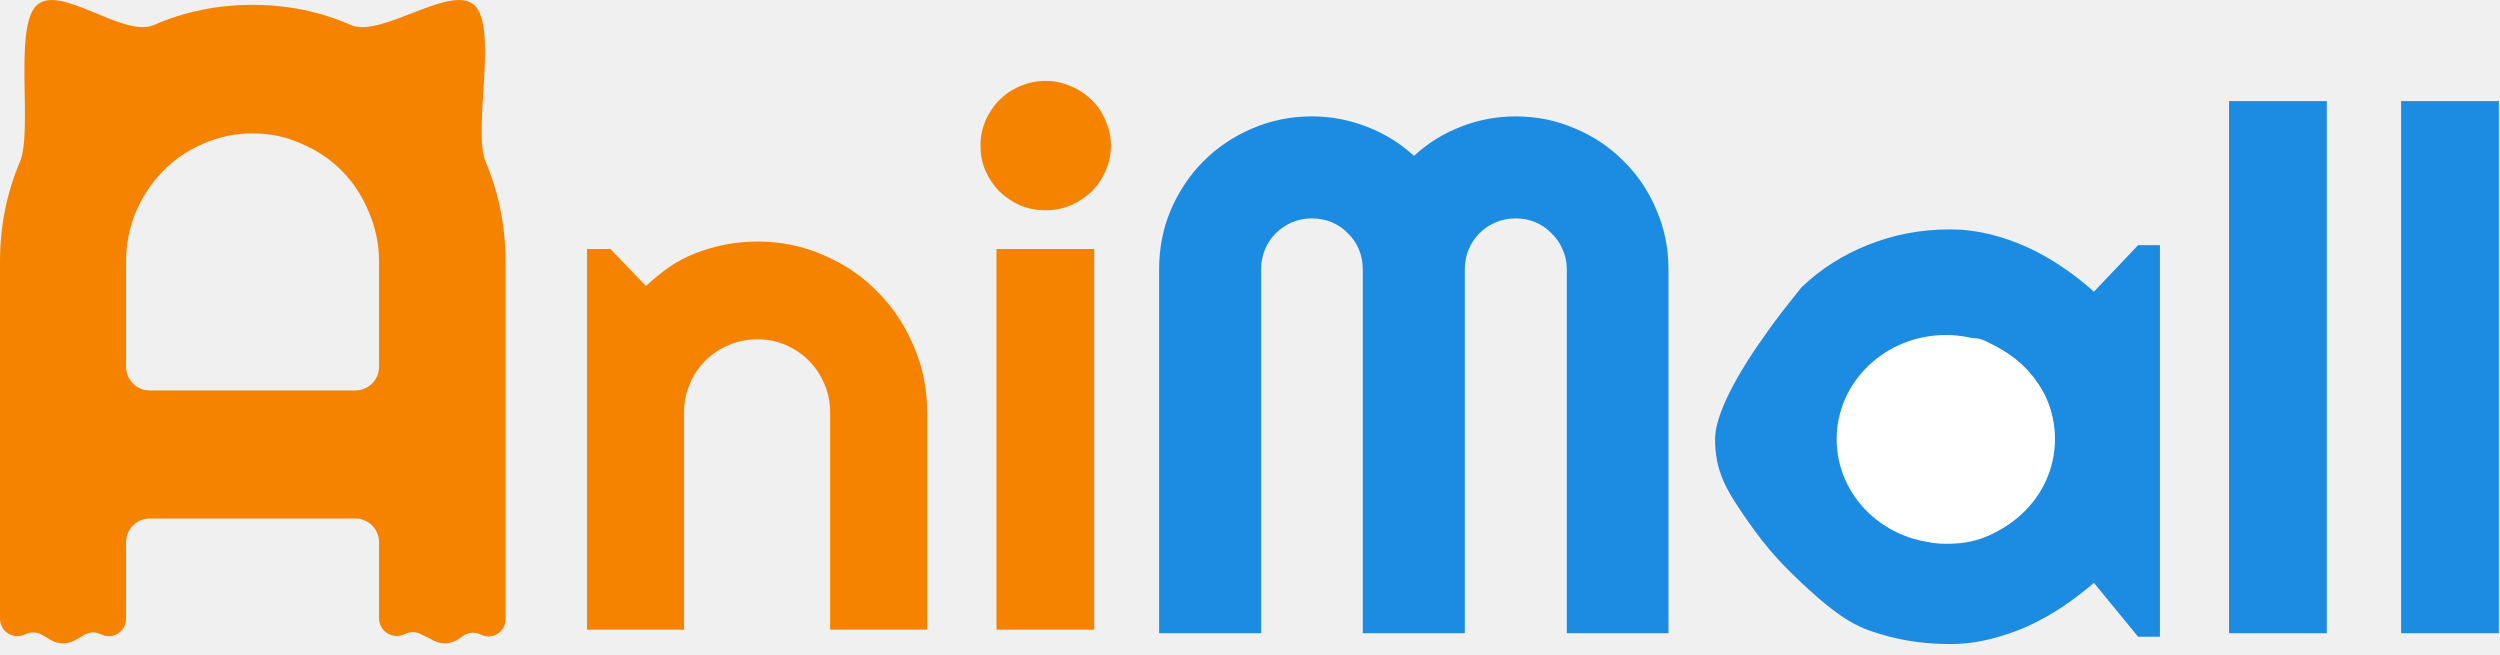
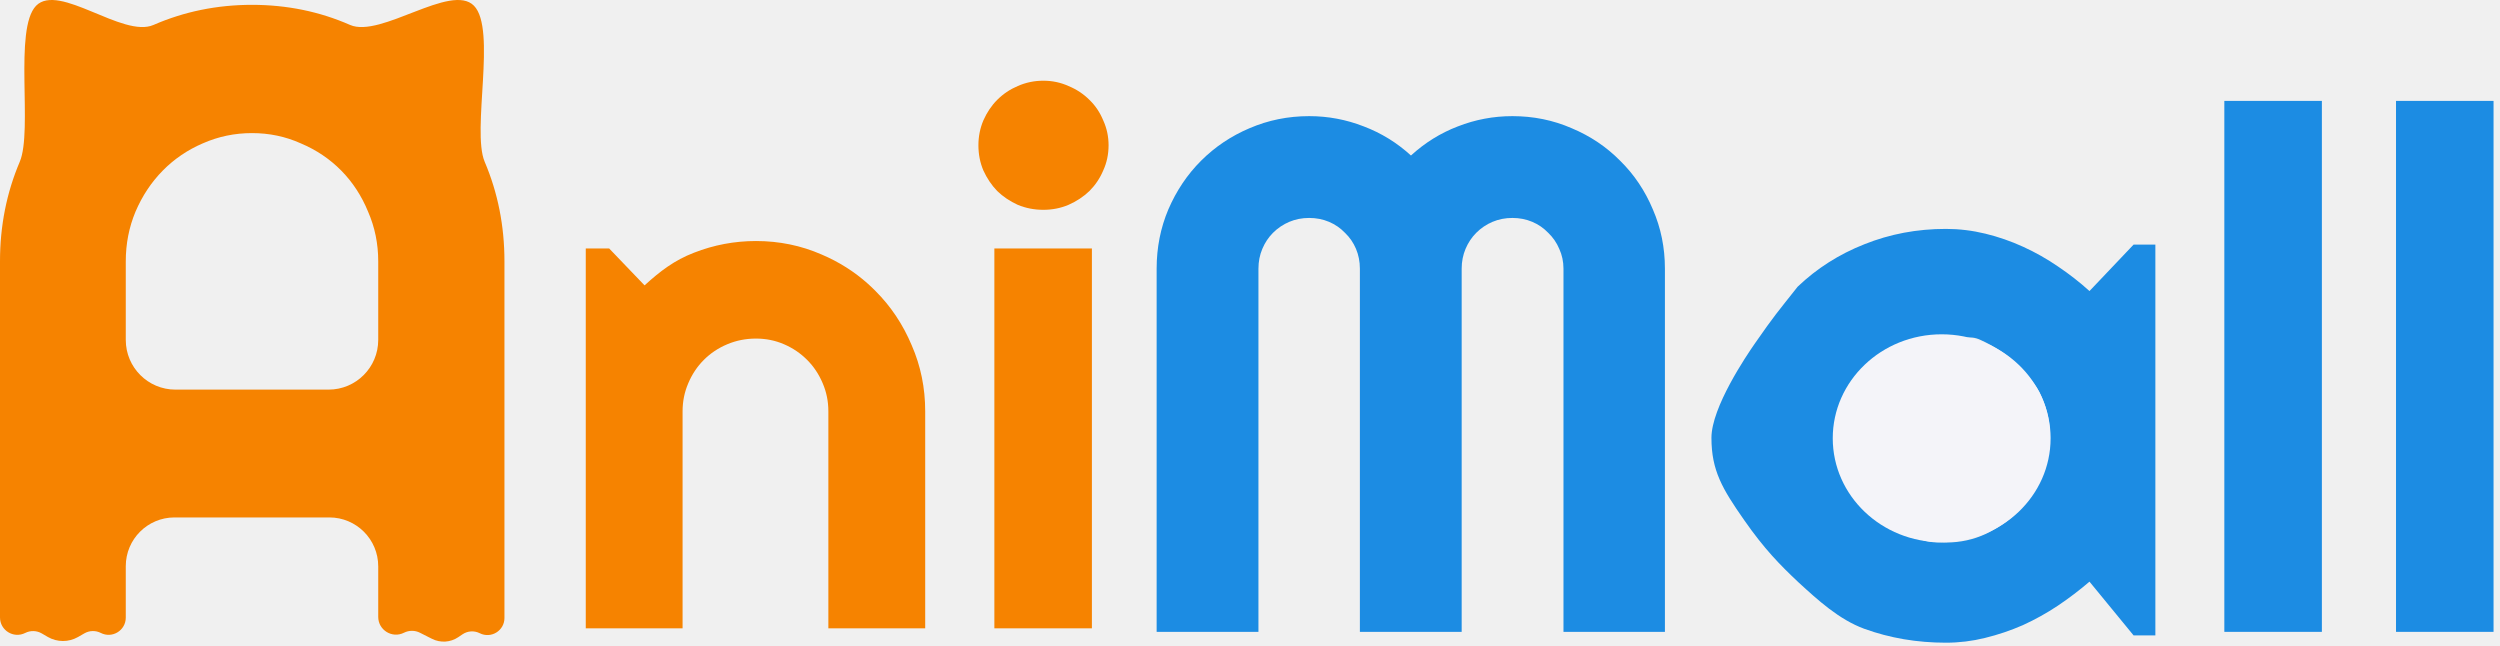
- <svg xmlns="http://www.w3.org/2000/svg" width="317" height="83" viewBox="0 0 317 83" fill="none">
-   <path d="M86.736 79.845H74.432V31.575H77.406L81.903 36.262C83.886 34.459 85.684 33.077 88.178 32.116C90.702 31.124 93.331 30.628 96.066 30.628C99.01 30.628 101.789 31.199 104.404 32.341C106.606 33.278 108.574 34.524 110.308 36.079C110.631 36.37 110.947 36.671 111.254 36.983C113.207 38.936 114.74 41.235 115.852 43.879C116.993 46.493 117.564 49.288 117.564 52.262V79.845H105.26V52.262C105.26 51 105.02 49.813 104.539 48.702C104.058 47.56 103.397 46.568 102.556 45.727C101.714 44.886 100.738 44.224 99.626 43.744C98.514 43.263 97.328 43.023 96.066 43.023C94.773 43.023 93.557 43.263 92.415 43.744C91.273 44.224 90.281 44.886 89.44 45.727C88.599 46.568 87.938 47.56 87.457 48.702C86.976 49.813 86.736 51 86.736 52.262V79.845Z" fill="#F68300" />
-   <path d="M140.866 18.459C140.866 19.601 140.64 20.668 140.19 21.659C139.769 22.651 139.183 23.522 138.432 24.273C137.681 24.994 136.794 25.58 135.773 26.031C134.781 26.452 133.714 26.662 132.573 26.662C131.431 26.662 130.349 26.452 129.328 26.031C128.336 25.58 127.465 24.994 126.714 24.273C125.992 23.522 125.406 22.651 124.956 21.659C124.535 20.668 124.325 19.601 124.325 18.459C124.325 17.348 124.535 16.296 124.956 15.304C125.406 14.283 125.992 13.411 126.714 12.69C127.465 11.939 128.336 11.353 129.328 10.932C130.349 10.482 131.431 10.256 132.573 10.256C133.714 10.256 134.781 10.482 135.773 10.932C136.794 11.353 137.681 11.939 138.432 12.69C139.183 13.411 139.769 14.283 140.19 15.304C140.64 16.296 140.866 17.348 140.866 18.459ZM138.747 79.845H126.353V31.575H138.747V79.845Z" fill="#F68300" />
-   <path d="M211.562 80.291H198.672V34.139C198.672 33.237 198.491 32.396 198.131 31.615C197.8 30.834 197.334 30.157 196.734 29.587C196.163 28.986 195.487 28.52 194.705 28.189C193.924 27.859 193.083 27.694 192.181 27.694C191.28 27.694 190.439 27.859 189.657 28.189C188.876 28.52 188.185 28.986 187.584 29.587C187.013 30.157 186.563 30.834 186.232 31.615C185.902 32.396 185.736 33.237 185.736 34.139V80.291H172.801V34.139C172.801 33.237 172.636 32.396 172.305 31.615C171.975 30.834 171.509 30.157 170.908 29.587C170.337 28.986 169.661 28.52 168.88 28.189C168.099 27.859 167.257 27.694 166.356 27.694C165.455 27.694 164.613 27.859 163.832 28.189C163.051 28.52 162.36 28.986 161.759 29.587C161.188 30.157 160.737 30.834 160.407 31.615C160.076 32.396 159.911 33.237 159.911 34.139V80.291H146.976V34.139C146.976 31.465 147.471 28.956 148.463 26.612C149.485 24.238 150.867 22.18 152.609 20.437C154.382 18.665 156.44 17.282 158.784 16.291C161.158 15.269 163.682 14.758 166.356 14.758C168.76 14.758 171.073 15.194 173.297 16.065C175.52 16.907 177.518 18.139 179.291 19.761C181.064 18.139 183.047 16.907 185.241 16.065C187.464 15.194 189.778 14.758 192.181 14.758C194.856 14.758 197.365 15.269 199.708 16.291C202.082 17.282 204.14 18.665 205.883 20.437C207.656 22.18 209.038 24.238 210.029 26.612C211.051 28.956 211.562 31.465 211.562 34.139V80.291Z" fill="#1C8CE3" />
-   <path d="M295.041 80.291H282.647V12.82H295.041V80.291Z" fill="#1C8CE3" />
-   <path d="M316.856 80.291H304.461V12.82H316.856V80.291Z" fill="#1C8CE3" />
-   <path d="M273.88 80.739H271.112L265.51 73.911C264.245 74.995 262.899 76.017 261.472 76.977C260.077 77.906 258.601 78.727 257.043 79.439C255.486 80.12 253.881 80.662 252.226 81.064C250.604 81.467 248.95 81.668 247.263 81.668C243.597 81.668 240.142 81.08 236.898 79.903C233.686 78.727 230.978 76.239 228.545 74.009C226.144 71.749 224.194 69.761 221.624 66.082C218.856 62.118 217.472 59.786 217.472 55.636C217.472 51.766 221.894 45.221 223.008 43.622C225.479 40.072 225.776 39.782 228.431 36.427C230.864 34.105 233.686 32.309 236.898 31.039C240.142 29.739 243.597 29.088 247.263 29.088C248.95 29.088 250.62 29.29 252.275 29.692C253.929 30.095 255.535 30.652 257.092 31.364C258.649 32.077 260.125 32.913 261.52 33.873C262.948 34.833 264.278 35.87 265.51 36.985L271.112 31.086H273.88V80.739ZM260.498 55.425C260.498 53.691 260.142 52.019 259.428 50.408C258.747 48.767 257.427 47.503 256.227 46.264C255.027 44.995 253.356 43.973 251.734 43.229C250.145 42.455 249.398 43.229 247.582 43.229C245.765 43.229 245.051 42.641 243.429 43.229C241.84 43.818 240.477 44.726 239.277 45.872C238.109 47.018 238.836 48.39 236.849 50.228C234.862 52.065 234.532 55.425 235.125 56.834C235.717 58.243 234.7 60.008 236.849 62.118C239.588 64.807 239.277 65.69 239.277 65.69C240.661 67.011 241.84 67.744 243.429 68.332C245.051 68.921 245.446 68.941 247.263 68.941C249.079 68.941 250.782 68.57 252.372 67.827C253.994 67.052 255.405 66.046 256.606 64.807C257.806 63.538 258.747 62.098 259.428 60.488C260.142 58.846 260.498 57.159 260.498 55.425Z" fill="#1C8CE3" />
-   <path d="M260.569 55.693C260.569 62.989 254.372 68.905 246.728 68.905C239.084 68.905 232.887 62.989 232.887 55.693C232.887 48.396 239.084 42.48 246.728 42.48C254.372 42.48 260.569 48.396 260.569 55.693Z" fill="white" />
-   <path d="M45.061 49.509C46.718 49.509 48.061 48.166 48.061 46.509V33.211C48.061 30.977 47.633 28.876 46.776 26.907C45.956 24.901 44.82 23.159 43.367 21.683C41.914 20.206 40.2 19.052 38.225 18.219C36.288 17.348 34.22 16.913 32.022 16.913C29.824 16.913 27.738 17.348 25.763 18.219C23.826 19.052 22.131 20.206 20.677 21.683C19.224 23.159 18.07 24.901 17.213 26.907C16.393 28.876 15.983 30.977 15.983 33.211V46.509C15.983 48.166 17.326 49.509 18.983 49.509H45.061ZM64.1 78.53C64.1 80.143 62.4 81.189 60.96 80.462C60.26 80.108 59.424 80.161 58.774 80.598L58.081 81.066C57.18 81.672 56.021 81.745 55.052 81.255L53.364 80.403C52.726 80.08 51.971 80.079 51.332 80.401C49.832 81.157 48.061 80.066 48.061 78.386V68.75C48.061 67.093 46.718 65.75 45.061 65.75H18.983C17.326 65.75 15.983 67.093 15.983 68.75V78.481C15.983 80.113 14.259 81.169 12.806 80.427C12.148 80.092 11.366 80.111 10.725 80.479L9.494 81.186C8.564 81.72 7.42 81.717 6.493 81.178L5.309 80.491C4.663 80.116 3.871 80.093 3.204 80.43C1.735 81.172 0 80.104 0 78.458V33.211C0 28.706 0.838 24.484 2.515 20.547C4.191 16.572 1.72 3.681 4.589 0.728C7.495 -2.225 15.629 4.873 19.504 3.17C23.416 1.466 27.589 0.614 32.022 0.614C36.456 0.614 40.61 1.466 44.485 3.17C48.397 4.873 57.32 -2.225 60.226 0.728C63.132 3.681 59.909 16.572 61.586 20.547C63.262 24.484 64.1 28.706 64.1 33.211V78.53Z" fill="#F68300" />
+ <svg xmlns="http://www.w3.org/2000/svg" width="151" height="39" viewBox="0 0 151 39" fill="none">
+   <path d="M41.228 37.953H35.38V15.008H36.794L38.931 17.236C39.874 16.379 40.729 15.722 41.914 15.265C43.114 14.794 44.363 14.558 45.663 14.558C47.063 14.558 48.384 14.83 49.626 15.372C50.673 15.818 51.609 16.41 52.433 17.149C52.587 17.288 52.737 17.431 52.883 17.579C53.811 18.507 54.539 19.6 55.068 20.857C55.611 22.099 55.882 23.428 55.882 24.842V37.953H50.033V24.842C50.033 24.242 49.919 23.678 49.691 23.149C49.462 22.606 49.148 22.135 48.748 21.735C48.348 21.335 47.884 21.021 47.355 20.793C46.827 20.564 46.263 20.45 45.663 20.45C45.049 20.45 44.471 20.564 43.928 20.793C43.385 21.021 42.914 21.335 42.514 21.735C42.114 22.135 41.8 22.606 41.571 23.149C41.343 23.678 41.228 24.242 41.228 24.842V37.953Z" fill="#F68300" />
+   <path d="M66.958 8.774C66.958 9.317 66.851 9.824 66.636 10.295C66.437 10.766 66.158 11.181 65.801 11.538C65.444 11.88 65.023 12.159 64.537 12.373C64.066 12.573 63.559 12.673 63.016 12.673C62.473 12.673 61.959 12.573 61.474 12.373C61.002 12.159 60.588 11.88 60.231 11.538C59.888 11.181 59.61 10.766 59.395 10.295C59.196 9.824 59.096 9.317 59.096 8.774C59.096 8.246 59.196 7.746 59.395 7.274C59.61 6.789 59.888 6.375 60.231 6.032C60.588 5.675 61.002 5.396 61.474 5.196C61.959 4.982 62.473 4.875 63.016 4.875C63.559 4.875 64.066 4.982 64.537 5.196C65.023 5.396 65.444 5.675 65.801 6.032C66.158 6.375 66.437 6.789 66.636 7.274C66.851 7.746 66.958 8.246 66.958 8.774ZM65.951 37.953H60.06V15.008H65.951V37.953Z" fill="#F68300" />
+   <path d="M100.561 38.164H94.434V16.227C94.434 15.799 94.348 15.399 94.177 15.027C94.02 14.656 93.798 14.335 93.513 14.063C93.241 13.778 92.92 13.556 92.549 13.399C92.177 13.242 91.777 13.164 91.349 13.164C90.921 13.164 90.521 13.242 90.149 13.399C89.778 13.556 89.449 13.778 89.164 14.063C88.892 14.335 88.678 14.656 88.521 15.027C88.364 15.399 88.285 15.799 88.285 16.227V38.164H82.137V16.227C82.137 15.799 82.058 15.399 81.901 15.027C81.744 14.656 81.523 14.335 81.237 14.063C80.966 13.778 80.644 13.556 80.273 13.399C79.902 13.242 79.502 13.164 79.073 13.164C78.645 13.164 78.245 13.242 77.874 13.399C77.502 13.556 77.174 13.778 76.888 14.063C76.617 14.335 76.403 14.656 76.246 15.027C76.088 15.399 76.01 15.799 76.01 16.227V38.164H69.861V16.227C69.861 14.956 70.097 13.763 70.568 12.649C71.054 11.521 71.711 10.543 72.539 9.714C73.382 8.872 74.36 8.215 75.474 7.743C76.603 7.258 77.802 7.015 79.073 7.015C80.216 7.015 81.316 7.222 82.373 7.636C83.429 8.036 84.379 8.622 85.222 9.393C86.064 8.622 87.007 8.036 88.05 7.636C89.107 7.222 90.206 7.015 91.349 7.015C92.62 7.015 93.813 7.258 94.927 7.743C96.055 8.215 97.033 8.872 97.862 9.714C98.704 10.543 99.361 11.521 99.833 12.649C100.318 13.763 100.561 14.956 100.561 16.227V38.164Z" fill="#1C8CE3" />
+   <path d="M140.241 38.164H134.35V6.094H140.241V38.164Z" fill="#1C8CE3" />
+   <path d="M150.61 38.164H144.719V6.094H150.61V38.164Z" fill="#1C8CE3" />
+   <path d="M130.184 38.377H128.868L126.205 35.132C125.604 35.647 124.964 36.133 124.286 36.589C123.622 37.031 122.921 37.421 122.181 37.759C121.441 38.083 120.677 38.34 119.891 38.532C119.12 38.723 118.333 38.819 117.532 38.819C115.789 38.819 114.147 38.539 112.605 37.98C111.078 37.421 109.791 36.238 108.634 35.178C107.493 34.104 106.566 33.159 105.345 31.41C104.029 29.526 103.371 28.418 103.371 26.445C103.371 24.605 105.473 21.495 106.003 20.734C107.177 19.047 107.319 18.909 108.58 17.315C109.737 16.211 111.078 15.357 112.605 14.754C114.147 14.135 115.789 13.826 117.532 13.826C118.333 13.826 119.128 13.922 119.914 14.113C120.7 14.305 121.464 14.569 122.204 14.908C122.944 15.246 123.646 15.644 124.309 16.1C124.987 16.556 125.619 17.05 126.205 17.579L128.868 14.775H130.184V38.377ZM123.823 26.345C123.823 25.52 123.653 24.726 123.314 23.96C122.99 23.18 122.363 22.579 121.793 21.99C121.222 21.387 120.428 20.901 119.657 20.548C118.901 20.18 118.547 20.548 117.683 20.548C116.82 20.548 116.481 20.268 115.71 20.548C114.954 20.828 114.306 21.259 113.736 21.804C113.181 22.348 113.526 23.001 112.582 23.874C111.637 24.748 111.48 26.345 111.762 27.014C112.044 27.684 111.56 28.523 112.582 29.526C113.884 30.804 113.736 31.224 113.736 31.224C114.394 31.852 114.954 32.2 115.71 32.48C116.481 32.76 116.668 32.769 117.532 32.769C118.395 32.769 119.205 32.593 119.96 32.239C120.731 31.872 121.402 31.393 121.973 30.804C122.543 30.201 122.99 29.517 123.314 28.751C123.653 27.971 123.823 27.169 123.823 26.345Z" fill="#1C8CE3" />
+   <path d="M123.856 26.472C123.856 29.94 120.911 32.752 117.277 32.752C113.644 32.752 110.698 29.94 110.698 26.472C110.698 23.004 113.644 20.192 117.277 20.192C120.911 20.192 123.856 23.004 123.856 26.472Z" fill="#F4F4F9" />
+   <path d="M19.845 23.533C21.502 23.533 22.845 22.19 22.845 20.533V15.786C22.845 14.724 22.641 13.726 22.234 12.79C21.844 11.836 21.304 11.008 20.614 10.306C19.923 9.605 19.108 9.056 18.17 8.66C17.249 8.246 16.266 8.039 15.221 8.039C14.176 8.039 13.184 8.246 12.246 8.66C11.325 9.056 10.519 9.605 9.829 10.306C9.138 11.008 8.589 11.836 8.182 12.79C7.792 13.726 7.597 14.724 7.597 15.786V20.533C7.597 22.19 8.94 23.533 10.597 23.533H19.845ZM30.469 37.328C30.469 38.094 29.66 38.592 28.976 38.246V38.246C28.643 38.078 28.246 38.103 27.937 38.311L27.676 38.487C27.205 38.804 26.601 38.842 26.094 38.586L25.366 38.218C25.062 38.064 24.703 38.064 24.4 38.217V38.217C23.686 38.576 22.845 38.058 22.845 37.259V34.206C22.845 32.575 21.523 31.253 19.892 31.253H10.54C8.915 31.253 7.597 32.57 7.597 34.195V37.304C7.597 38.08 6.778 38.582 6.087 38.229V38.229C5.774 38.07 5.402 38.079 5.098 38.254L4.713 38.475C4.147 38.8 3.451 38.798 2.887 38.471L2.524 38.26C2.216 38.081 1.84 38.07 1.523 38.23V38.23C0.825 38.583 0 38.076 0 37.294V15.786C0 13.645 0.398 11.638 1.195 9.767C1.992 7.877 0.818 1.75 2.181 0.346C3.563 -1.058 7.429 2.316 9.271 1.507C11.13 0.697 13.114 0.292 15.221 0.292C17.328 0.292 19.303 0.697 21.145 1.507C23.004 2.316 27.246 -1.058 28.627 0.346C30.008 1.75 28.477 7.877 29.273 9.767C30.07 11.638 30.469 13.645 30.469 15.786V37.328Z" fill="#F68300" />
</svg>
